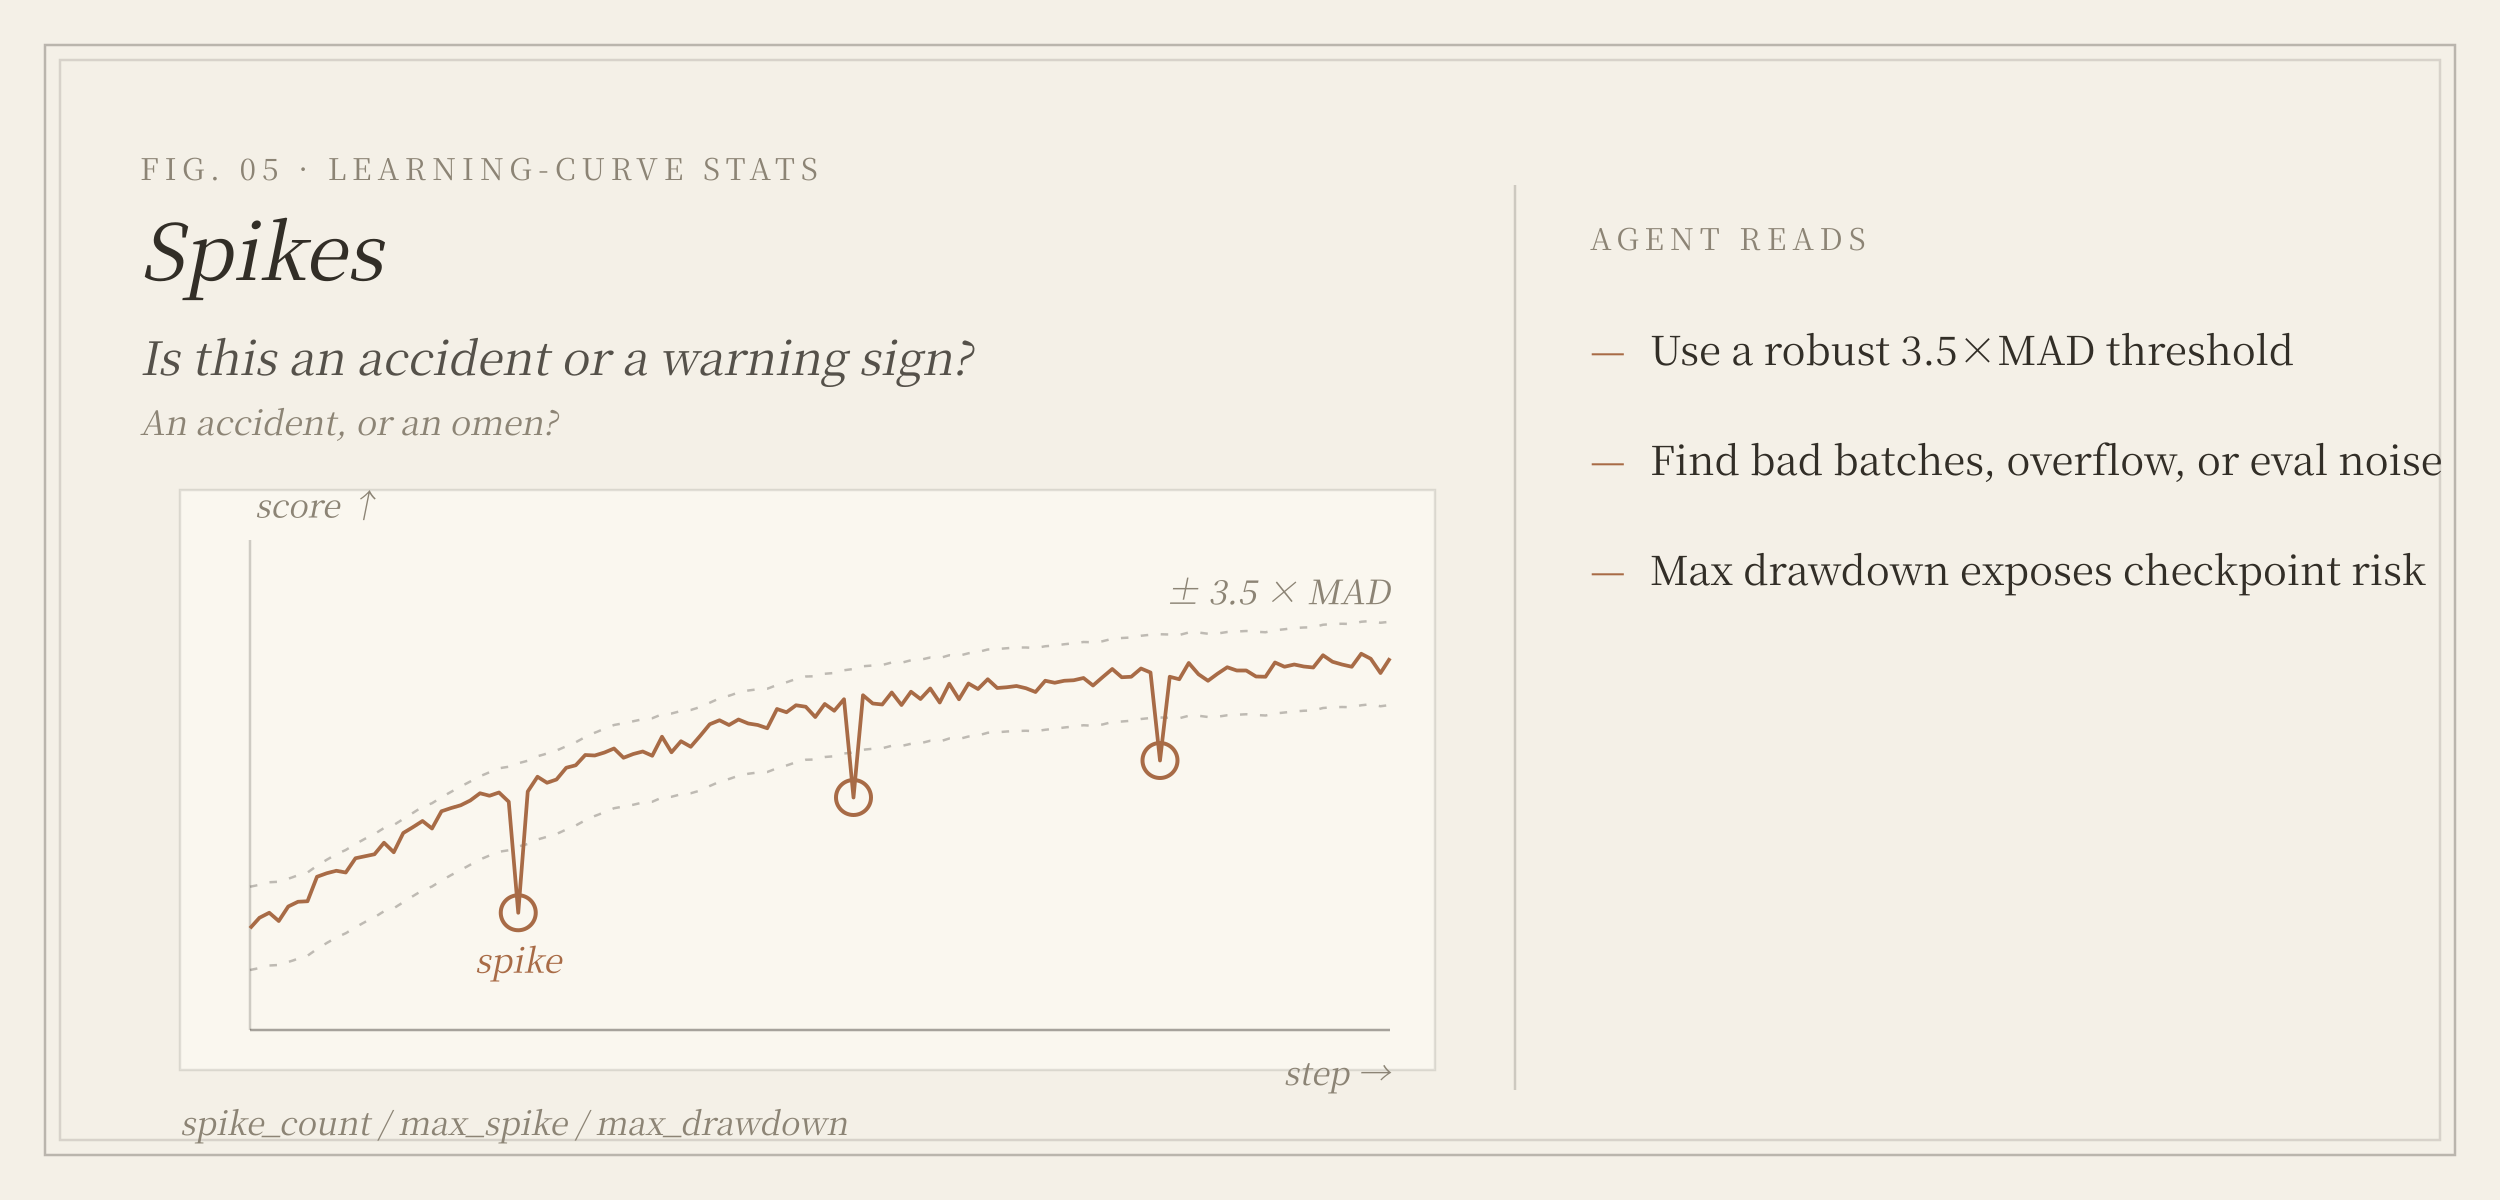
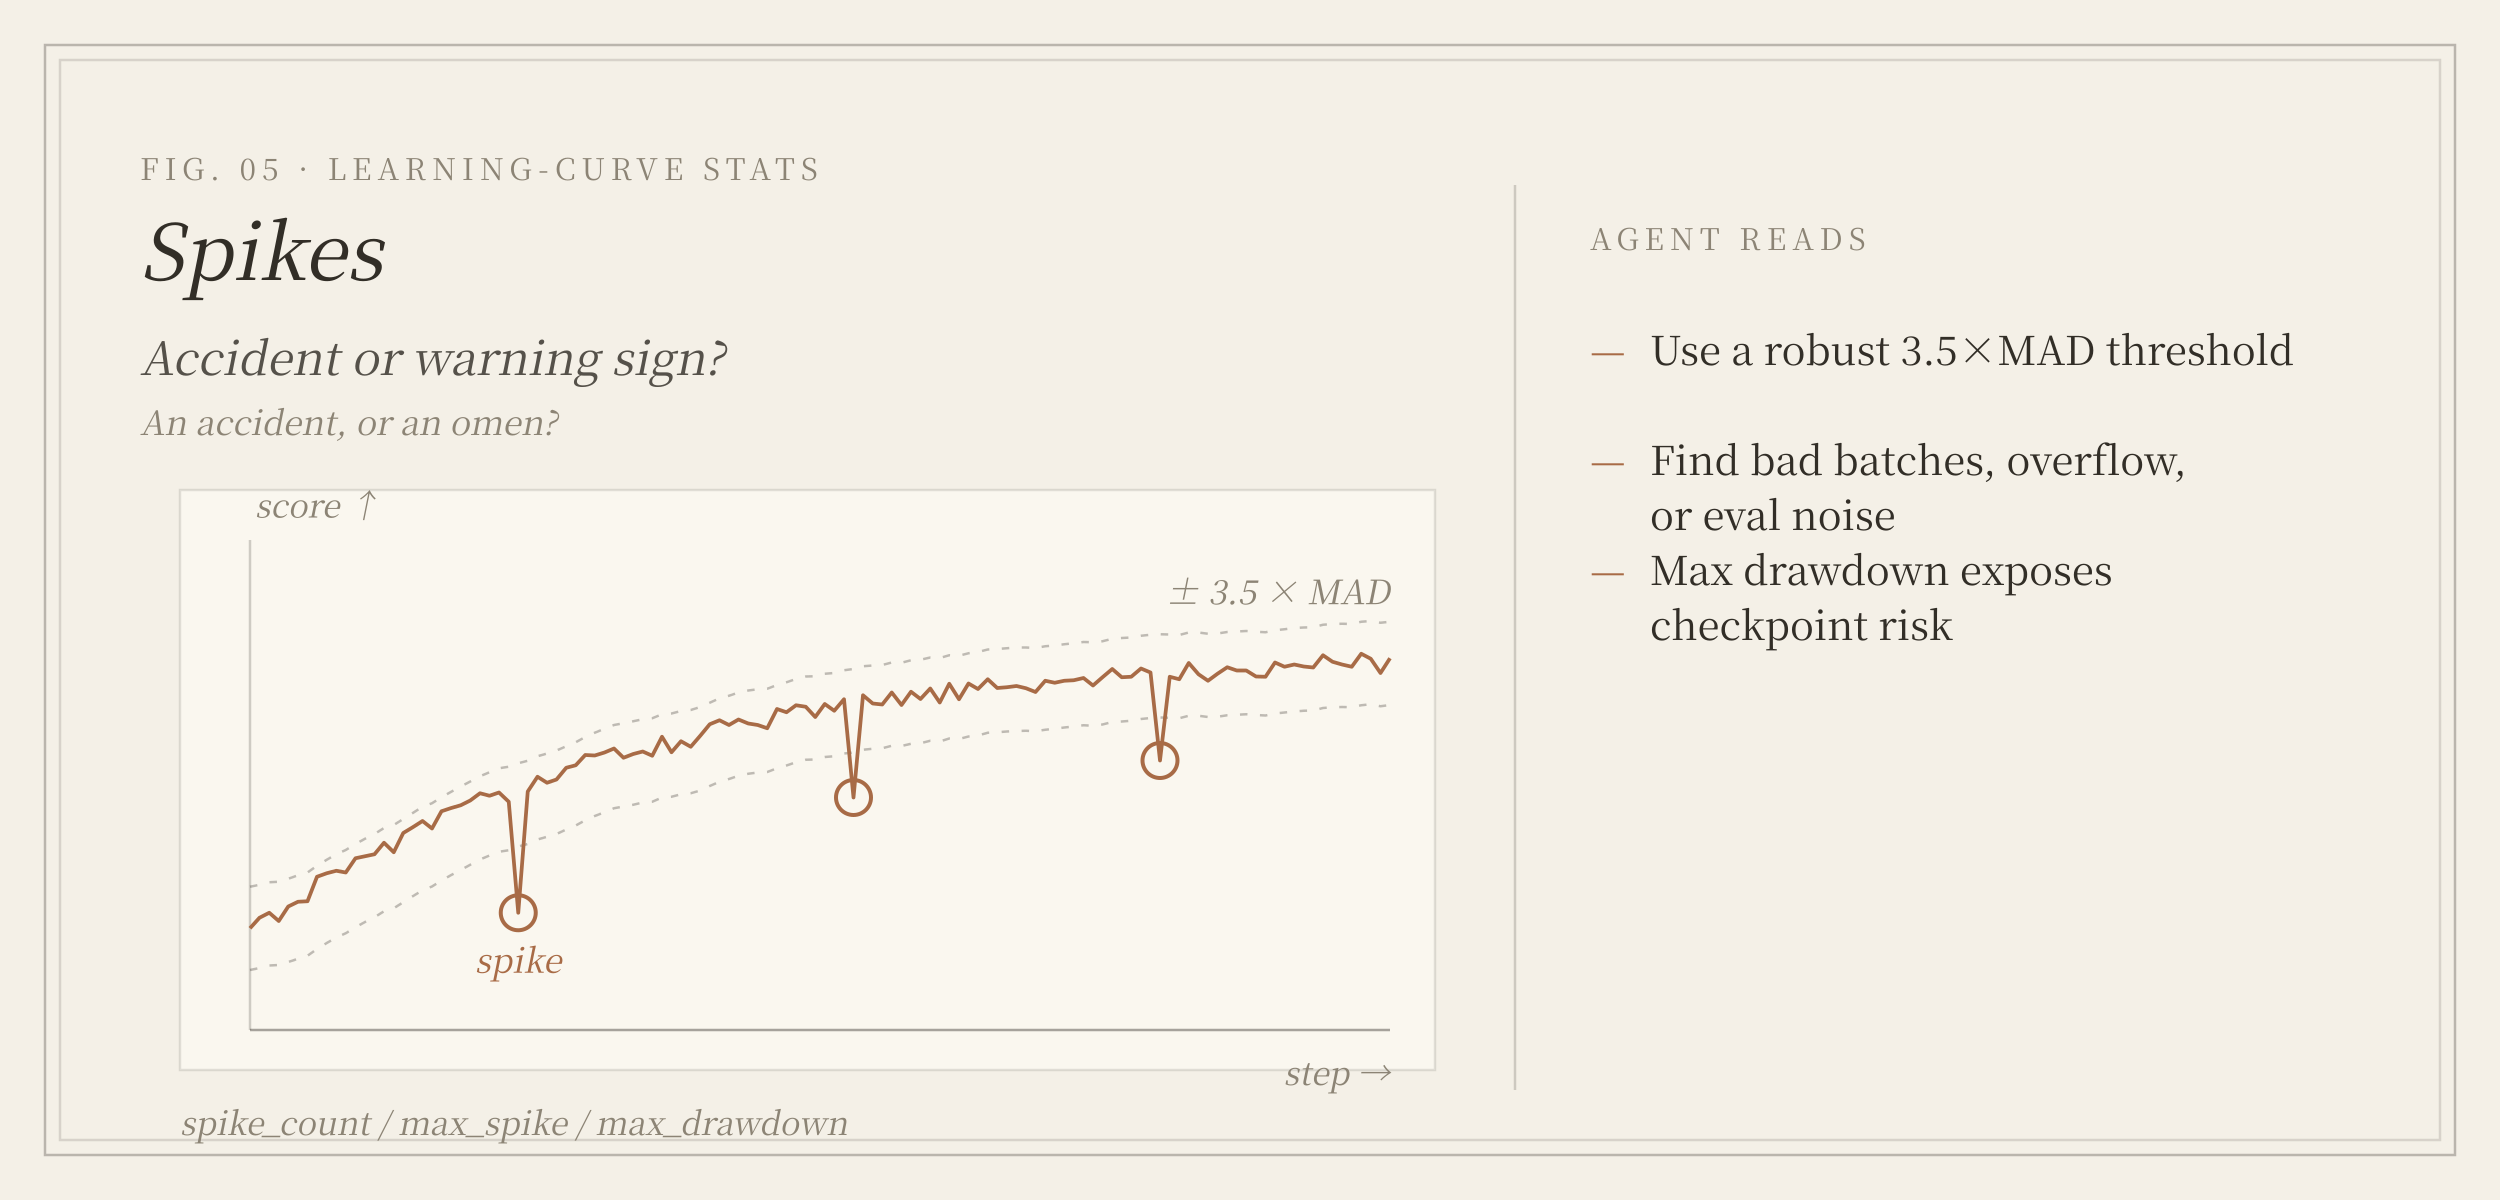
<svg xmlns="http://www.w3.org/2000/svg" width="1000" height="480" viewBox="0 0 1000 480" role="img">
  <rect width="1000" height="480" fill="#f4f0e7" />
  <rect x="18" y="18" width="964" height="444" fill="none" stroke="#322e27" stroke-opacity="0.30" stroke-width="1" />
  <rect x="24" y="24" width="952" height="432" fill="none" stroke="#322e27" stroke-opacity="0.15" stroke-width="1" />
  <rect x="72" y="196" width="502" height="232" fill="#faf7ef" stroke="#322e27" stroke-opacity="0.13" stroke-width="1" />
  <line x1="100" y1="412" x2="556" y2="412" stroke="#322e27" stroke-opacity="0.42" stroke-width="1" />
  <line x1="100" y1="216" x2="100" y2="412" stroke="#322e27" stroke-opacity="0.22" stroke-width="1" />
  <text x="556" y="434" text-anchor="end" font-family="Georgia, 'Songti SC', 'Source Han Serif SC', 'Noto Serif CJK SC', STSong, serif" font-style="italic" font-size="13" fill="#8c8475">step →</text>
  <text x="102" y="207" font-family="Georgia, 'Songti SC', 'Source Han Serif SC', 'Noto Serif CJK SC', STSong, serif" font-style="italic" font-size="13" fill="#8c8475">score ↑</text>
  <path d="M100.0 354.7 L103.8 353.9 L107.7 352.9 L111.5 352.7 L115.3 351.5 L119.2 350.1 L123.0 349.0 L126.8 346.3 L130.7 343.9 L134.5 341.7 L138.3 340.0 L142.2 337.6 L146.0 335.5 L149.8 333.6 L153.6 331.2 L157.5 330.0 L161.3 327.6 L165.1 325.2 L169.0 322.7 L172.8 321.3 L176.6 318.9 L180.5 316.7 L184.3 314.6 L188.1 312.6 L192.0 310.5 L195.8 308.9 L199.6 307.3 L203.5 306.7 L207.3 305.3 L211.1 304.3 L215.0 302.5 L218.8 301.4 L222.6 300.2 L226.5 298.5 L230.3 296.9 L234.1 294.8 L237.9 293.1 L241.8 291.5 L245.6 290.0 L249.4 289.3 L253.3 288.5 L257.1 287.7 L260.9 287.3 L264.8 285.7 L268.6 285.4 L272.4 284.4 L276.3 284.0 L280.1 282.8 L283.9 281.1 L287.8 279.3 L291.6 278.3 L295.4 277.0 L299.3 276.2 L303.1 275.7 L306.9 275.5 L310.8 274.0 L314.6 272.9 L318.4 271.6 L322.3 270.6 L326.1 270.5 L329.9 269.5 L333.7 269.2 L337.6 268.1 L341.4 267.6 L345.2 266.5 L349.1 266.2 L352.9 266.0 L356.7 265.0 L360.6 265.1 L364.4 264.1 L368.2 263.9 L372.1 263.0 L375.9 263.2 L379.7 262.1 L383.6 262.3 L387.4 261.3 L391.2 260.8 L395.1 259.8 L398.9 259.6 L402.7 259.3 L406.6 259.0 L410.4 259.0 L414.2 259.2 L418.1 258.5 L421.9 258.2 L425.7 257.7 L429.5 257.3 L433.4 256.8 L437.2 256.9 L441.0 256.5 L444.9 255.5 L448.7 255.2 L452.5 255.0 L456.4 254.3 L460.2 253.9 L464.0 253.7 L467.9 253.8 L471.7 254.0 L475.5 253.0 L479.4 253.0 L483.2 253.5 L487.0 253.4 L490.9 252.8 L494.7 252.6 L498.5 252.4 L502.4 252.7 L506.2 252.9 L510.0 252.1 L513.8 251.7 L517.7 251.2 L521.5 251.0 L525.3 250.9 L529.2 249.9 L533.0 249.6 L536.8 249.5 L540.7 249.6 L544.5 248.7 L548.3 248.4 L552.2 249.1 L556.0 248.7" fill="none" stroke="#322e27" stroke-opacity="0.3" stroke-width="1" stroke-dasharray="3 5" />
  <path d="M100.0 388.0 L103.8 387.2 L107.7 386.2 L111.5 386.0 L115.3 384.8 L119.2 383.5 L123.0 382.3 L126.8 379.6 L130.7 377.2 L134.5 375.0 L138.3 373.3 L142.2 370.9 L146.0 368.8 L149.8 366.9 L153.6 364.5 L157.5 363.3 L161.3 360.9 L165.1 358.5 L169.0 356.1 L172.8 354.6 L176.6 352.2 L180.5 350.0 L184.3 348.0 L188.1 345.9 L192.0 343.8 L195.8 342.2 L199.6 340.7 L203.5 340.1 L207.3 338.6 L211.1 337.6 L215.0 335.8 L218.8 334.7 L222.6 333.6 L226.5 331.8 L230.3 330.2 L234.1 328.1 L237.9 326.4 L241.8 324.9 L245.6 323.3 L249.4 322.6 L253.3 321.9 L257.1 321.0 L260.9 320.7 L264.8 319.0 L268.6 318.7 L272.4 317.7 L276.3 317.3 L280.1 316.2 L283.9 314.4 L287.8 312.7 L291.6 311.6 L295.4 310.3 L299.3 309.5 L303.1 309.0 L306.9 308.8 L310.8 307.3 L314.6 306.2 L318.4 304.9 L322.3 303.9 L326.1 303.8 L329.9 302.8 L333.7 302.5 L337.6 301.4 L341.4 301.0 L345.2 299.9 L349.1 299.5 L352.9 299.3 L356.7 298.3 L360.6 298.4 L364.4 297.5 L368.2 297.3 L372.1 296.3 L375.9 296.6 L379.7 295.4 L383.6 295.6 L387.4 294.6 L391.2 294.2 L395.1 293.1 L398.9 292.9 L402.7 292.6 L406.6 292.4 L410.4 292.3 L414.2 292.5 L418.1 291.9 L421.9 291.5 L425.7 291.0 L429.5 290.6 L433.4 290.1 L437.2 290.3 L441.0 289.8 L444.9 288.8 L448.7 288.6 L452.5 288.3 L456.4 287.6 L460.2 287.2 L464.0 287.0 L467.9 287.1 L471.7 287.3 L475.5 286.3 L479.4 286.3 L483.2 286.8 L487.0 286.7 L490.9 286.1 L494.7 285.9 L498.5 285.7 L502.4 286.0 L506.2 286.2 L510.0 285.4 L513.8 285.0 L517.7 284.6 L521.5 284.3 L525.3 284.2 L529.2 283.2 L533.0 282.9 L536.8 282.8 L540.7 282.9 L544.5 282.1 L548.3 281.7 L552.2 282.5 L556.0 282.0" fill="none" stroke="#322e27" stroke-opacity="0.3" stroke-width="1" stroke-dasharray="3 5" />
  <polyline points="100.0,371.3 103.8,367.1 107.7,365.1 111.5,368.4 115.3,362.6 119.2,360.7 123.0,360.5 126.8,350.7 130.7,349.3 134.5,348.3 138.3,349.0 142.2,343.3 146.0,342.5 149.8,341.7 153.6,337.1 157.5,340.9 161.3,333.2 165.1,330.9 169.0,328.4 172.8,331.4 176.6,324.5 180.5,323.2 184.3,322.1 188.1,320.2 192.0,317.3 195.8,318.3 199.6,317.0 203.5,320.7 207.3,365.1 211.1,316.6 215.0,310.7 218.8,313.1 222.6,311.8 226.5,307.1 230.3,306.1 234.1,302.0 237.9,302.2 241.8,301.0 245.6,299.4 249.4,303.1 253.3,301.6 257.1,300.6 260.9,302.3 264.8,294.7 268.6,300.9 272.4,296.5 276.3,298.7 280.1,294.3 283.9,289.7 287.8,288.1 291.6,290.0 295.4,287.8 299.3,289.4 303.1,290.0 306.9,291.3 310.8,283.6 314.6,284.9 318.4,282.1 322.3,282.7 326.1,286.8 329.9,281.6 333.7,284.3 337.6,279.7 341.4,319.0 345.2,278.1 349.1,281.4 352.9,281.8 356.7,277.0 360.6,282.0 364.4,276.7 368.2,279.6 372.1,275.4 375.9,281.0 379.7,273.5 383.6,279.7 387.4,273.4 391.2,275.6 395.1,271.7 398.9,275.2 402.7,274.9 406.6,274.4 410.4,275.3 414.2,276.8 418.1,272.3 421.9,273.1 425.7,272.3 429.5,272.1 433.4,271.2 437.2,274.2 441.0,270.9 444.9,267.6 448.7,270.9 452.5,270.7 456.4,267.4 460.2,269.0 464.0,304.2 467.9,270.7 471.7,271.7 475.5,265.2 479.4,269.7 483.2,272.3 487.0,269.5 490.9,266.9 494.7,268.2 498.5,268.2 502.4,270.6 506.2,270.7 510.0,265.0 513.8,266.7 517.7,265.8 521.5,266.6 525.3,267.0 529.2,262.1 533.0,264.7 536.8,265.8 540.7,266.7 544.5,261.5 548.3,263.5 552.2,269.2 556.0,263.3" fill="none" stroke="#a86b46" stroke-width="1.5" stroke-linejoin="round" />
  <circle cx="207.3" cy="365.1" r="7" fill="none" stroke="#a86b46" stroke-width="1.6" />
  <circle cx="341.4" cy="319.0" r="7" fill="none" stroke="#a86b46" stroke-width="1.6" />
  <circle cx="464.0" cy="304.2" r="7" fill="none" stroke="#a86b46" stroke-width="1.6" />
  <text x="207.294" y="389.101" text-anchor="middle" font-family="Georgia, 'Songti SC', 'Source Han Serif SC', 'Noto Serif CJK SC', STSong, serif" font-style="italic" font-size="13.5" fill="#a86b46">spike</text>
  <text x="556" y="241.68" text-anchor="end" font-family="Georgia, 'Songti SC', 'Source Han Serif SC', 'Noto Serif CJK SC', STSong, serif" font-style="italic" font-size="13.5" fill="#8c8475">± 3.5 × MAD</text>
  <text x="56" y="72" font-family="Georgia, 'Songti SC', 'Source Han Serif SC', 'Noto Serif CJK SC', STSong, serif" font-size="12" letter-spacing="2.4" fill="#8c8475">FIG. 05 · LEARNING-CURVE STATS</text>
  <text x="56" y="112" font-family="Georgia, 'Songti SC', 'Source Han Serif SC', 'Noto Serif CJK SC', STSong, serif" font-size="31" fill="#322e27">
    <tspan font-style="italic">Spikes</tspan>
  </text>
-   <text x="56" y="150" font-family="Georgia, 'Songti SC', 'Source Han Serif SC', 'Noto Serif CJK SC', STSong, serif" font-style="italic" font-size="18.5" fill="#322e27" opacity="0.82">Is this an accident or a warning sign?</text>
+   <text x="56" y="150" font-family="Georgia, 'Songti SC', 'Source Han Serif SC', 'Noto Serif CJK SC', STSong, serif" font-style="italic" font-size="18.5" fill="#322e27" opacity="0.82">Accident or warning sign?</text>
  <text x="56" y="174" font-family="Georgia, 'Songti SC', 'Source Han Serif SC', 'Noto Serif CJK SC', STSong, serif" font-style="italic" font-size="13.5" fill="#8c8475">An accident, or an omen?</text>
  <line x1="606" y1="74" x2="606" y2="436" stroke="#322e27" stroke-opacity="0.20" stroke-width="1" />
  <text x="636" y="100" font-family="Georgia, 'Songti SC', 'Source Han Serif SC', 'Noto Serif CJK SC', STSong, serif" font-size="12" letter-spacing="2.4" fill="#8c8475">AGENT READS</text>
  <text x="636" y="146" font-family="Georgia, 'Songti SC', 'Source Han Serif SC', 'Noto Serif CJK SC', STSong, serif" font-size="16" fill="#a86b46">—</text>
  <text x="660" y="146" font-family="Georgia, 'Songti SC', 'Source Han Serif SC', 'Noto Serif CJK SC', STSong, serif" font-size="16" fill="#322e27">Use a robust 3.5×MAD threshold</text>
  <text x="636" y="190" font-family="Georgia, 'Songti SC', 'Source Han Serif SC', 'Noto Serif CJK SC', STSong, serif" font-size="16" fill="#a86b46">—</text>
-   <text x="660" y="190" font-family="Georgia, 'Songti SC', 'Source Han Serif SC', 'Noto Serif CJK SC', STSong, serif" font-size="16" fill="#322e27">Find bad batches, overflow, or eval noise</text>
+   <text x="660" y="190" font-family="Georgia, 'Songti SC', 'Source Han Serif SC', 'Noto Serif CJK SC', STSong, serif" font-size="16" fill="#322e27">
+     <tspan x="660" dy="0">Find bad batches, overflow,</tspan>
+     <tspan x="660" dy="22">or eval noise</tspan>
+   </text>
  <text x="636" y="234" font-family="Georgia, 'Songti SC', 'Source Han Serif SC', 'Noto Serif CJK SC', STSong, serif" font-size="16" fill="#a86b46">—</text>
-   <text x="660" y="234" font-family="Georgia, 'Songti SC', 'Source Han Serif SC', 'Noto Serif CJK SC', STSong, serif" font-size="16" fill="#322e27">Max drawdown exposes checkpoint risk</text>
+   <text x="660" y="234" font-family="Georgia, 'Songti SC', 'Source Han Serif SC', 'Noto Serif CJK SC', STSong, serif" font-size="16" fill="#322e27">
+     <tspan x="660" dy="0">Max drawdown exposes</tspan>
+     <tspan x="660" dy="22">checkpoint risk</tspan>
+   </text>
  <text x="72" y="454" font-family="Georgia, 'Songti SC', 'Source Han Serif SC', 'Noto Serif CJK SC', STSong, serif" font-style="italic" font-size="13" fill="#8c8475">spike_count / max_spike / max_drawdown</text>
</svg>
